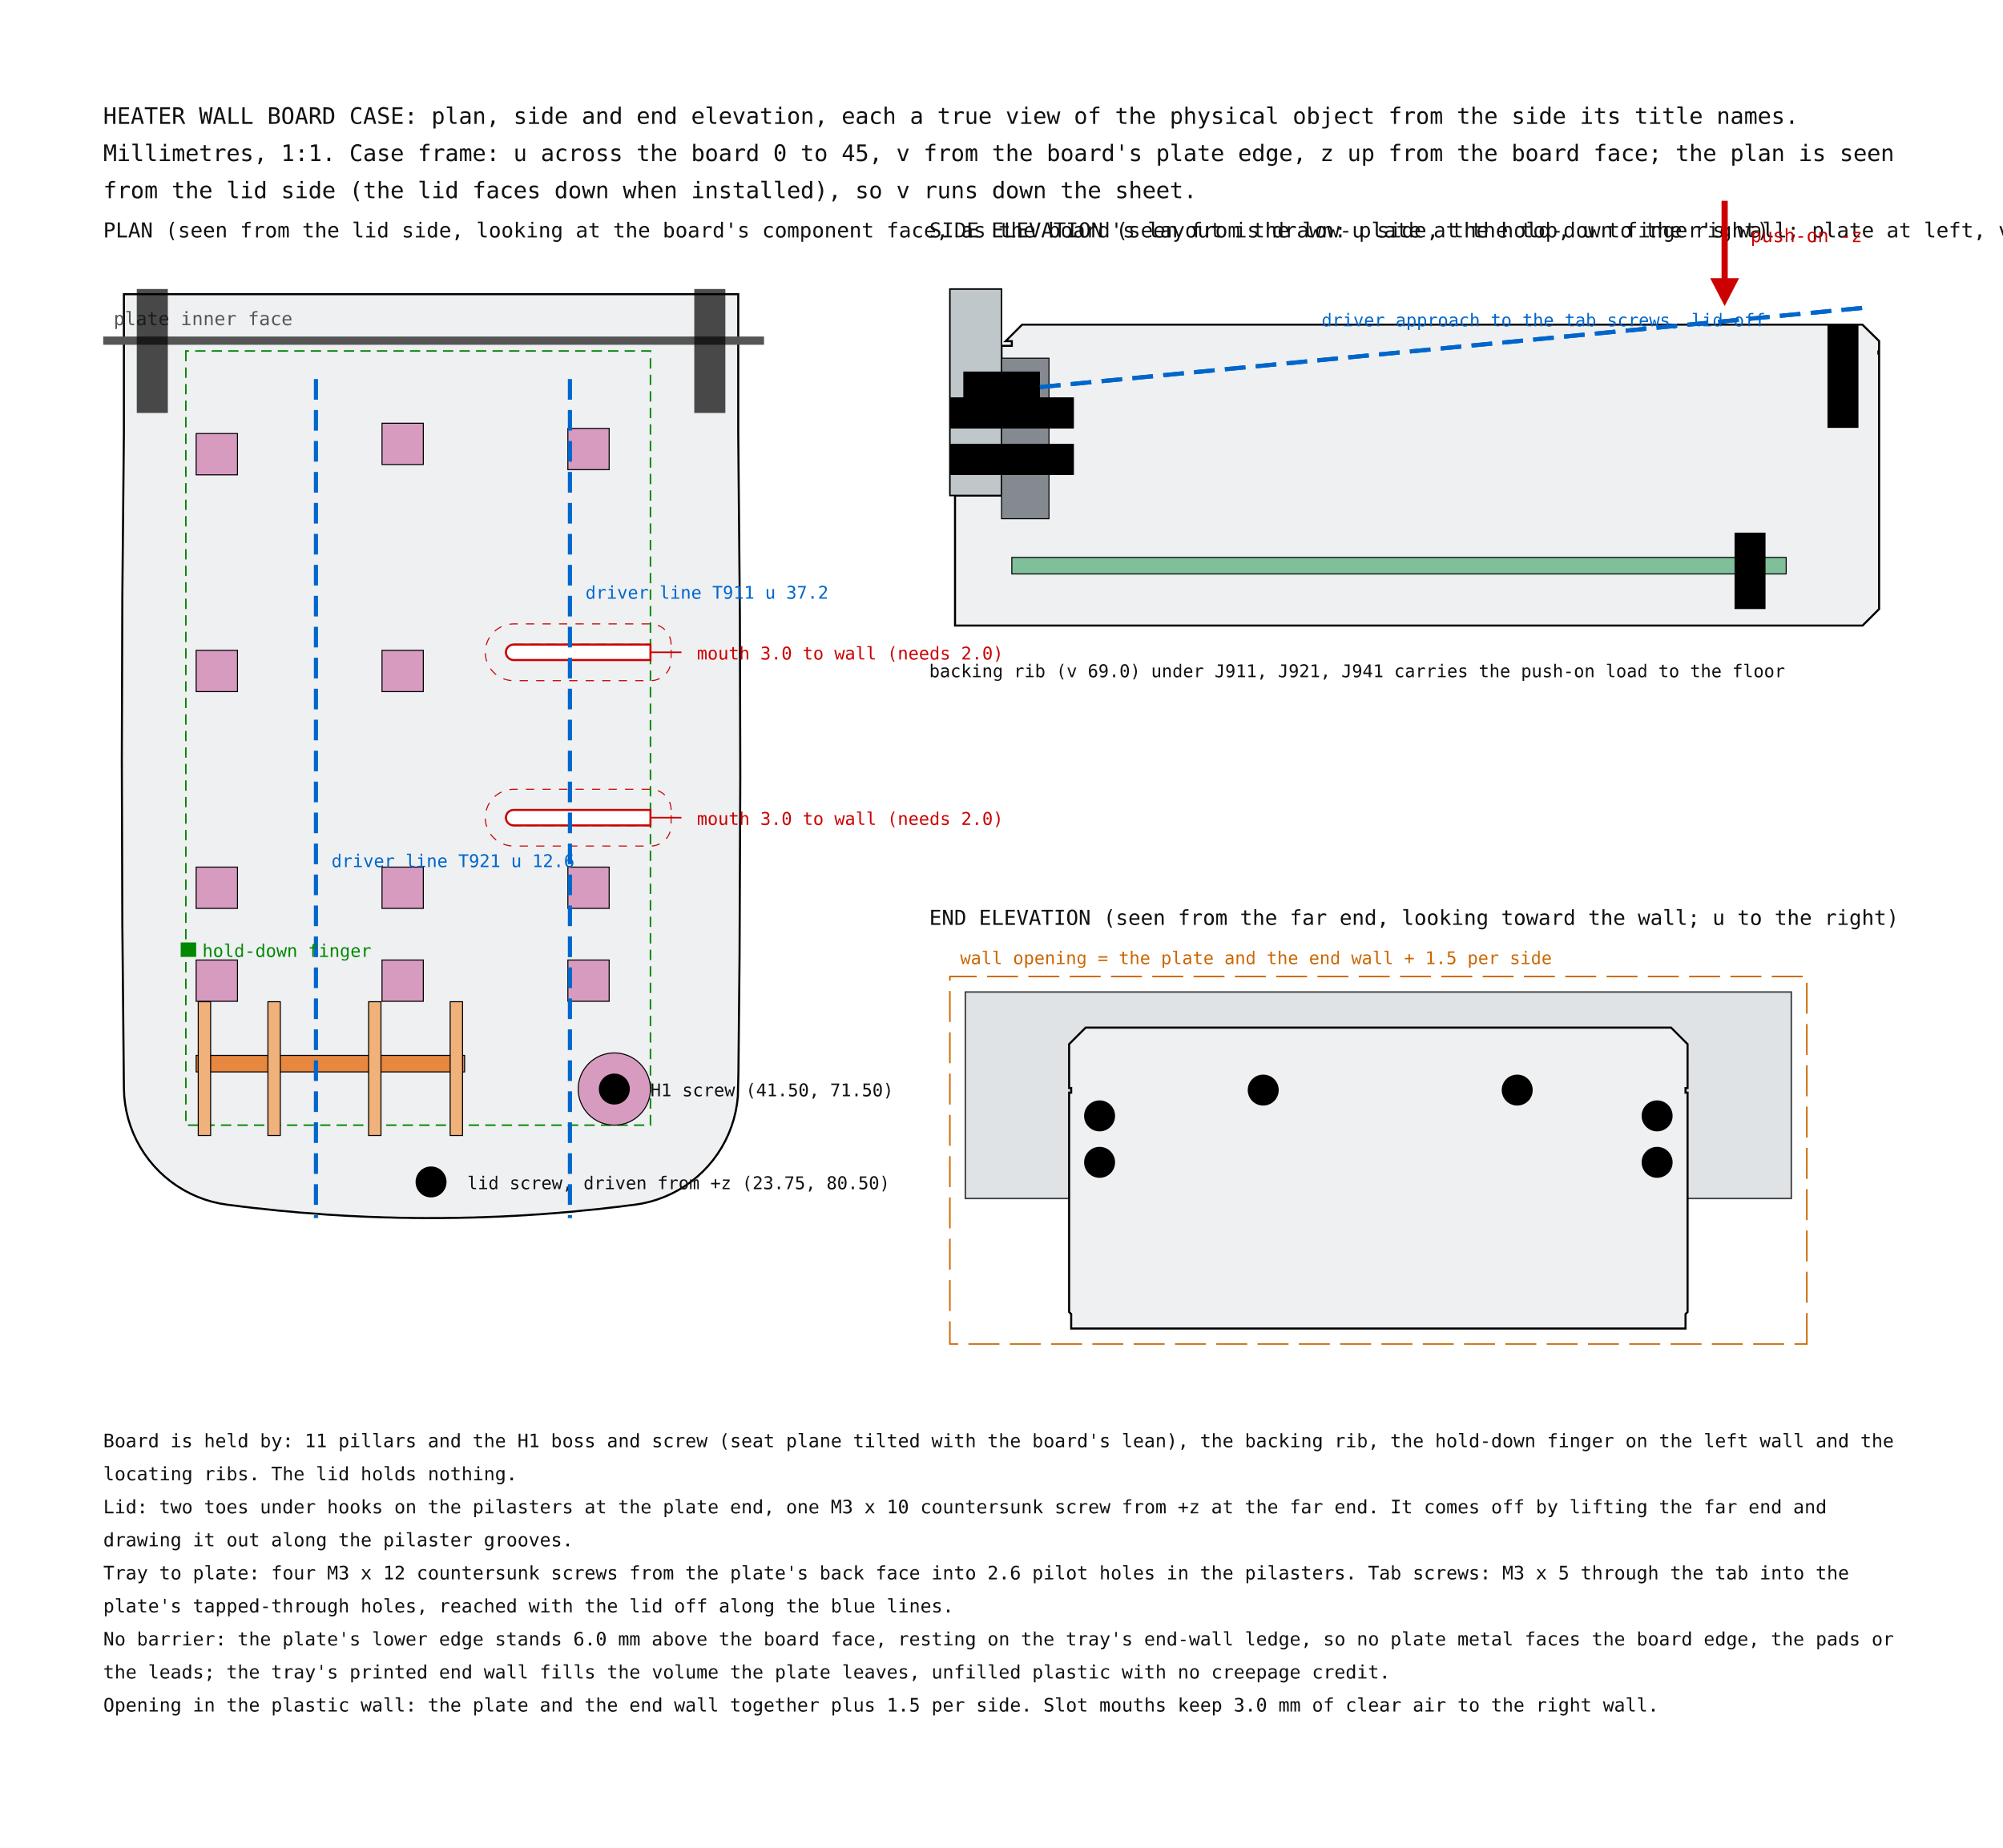
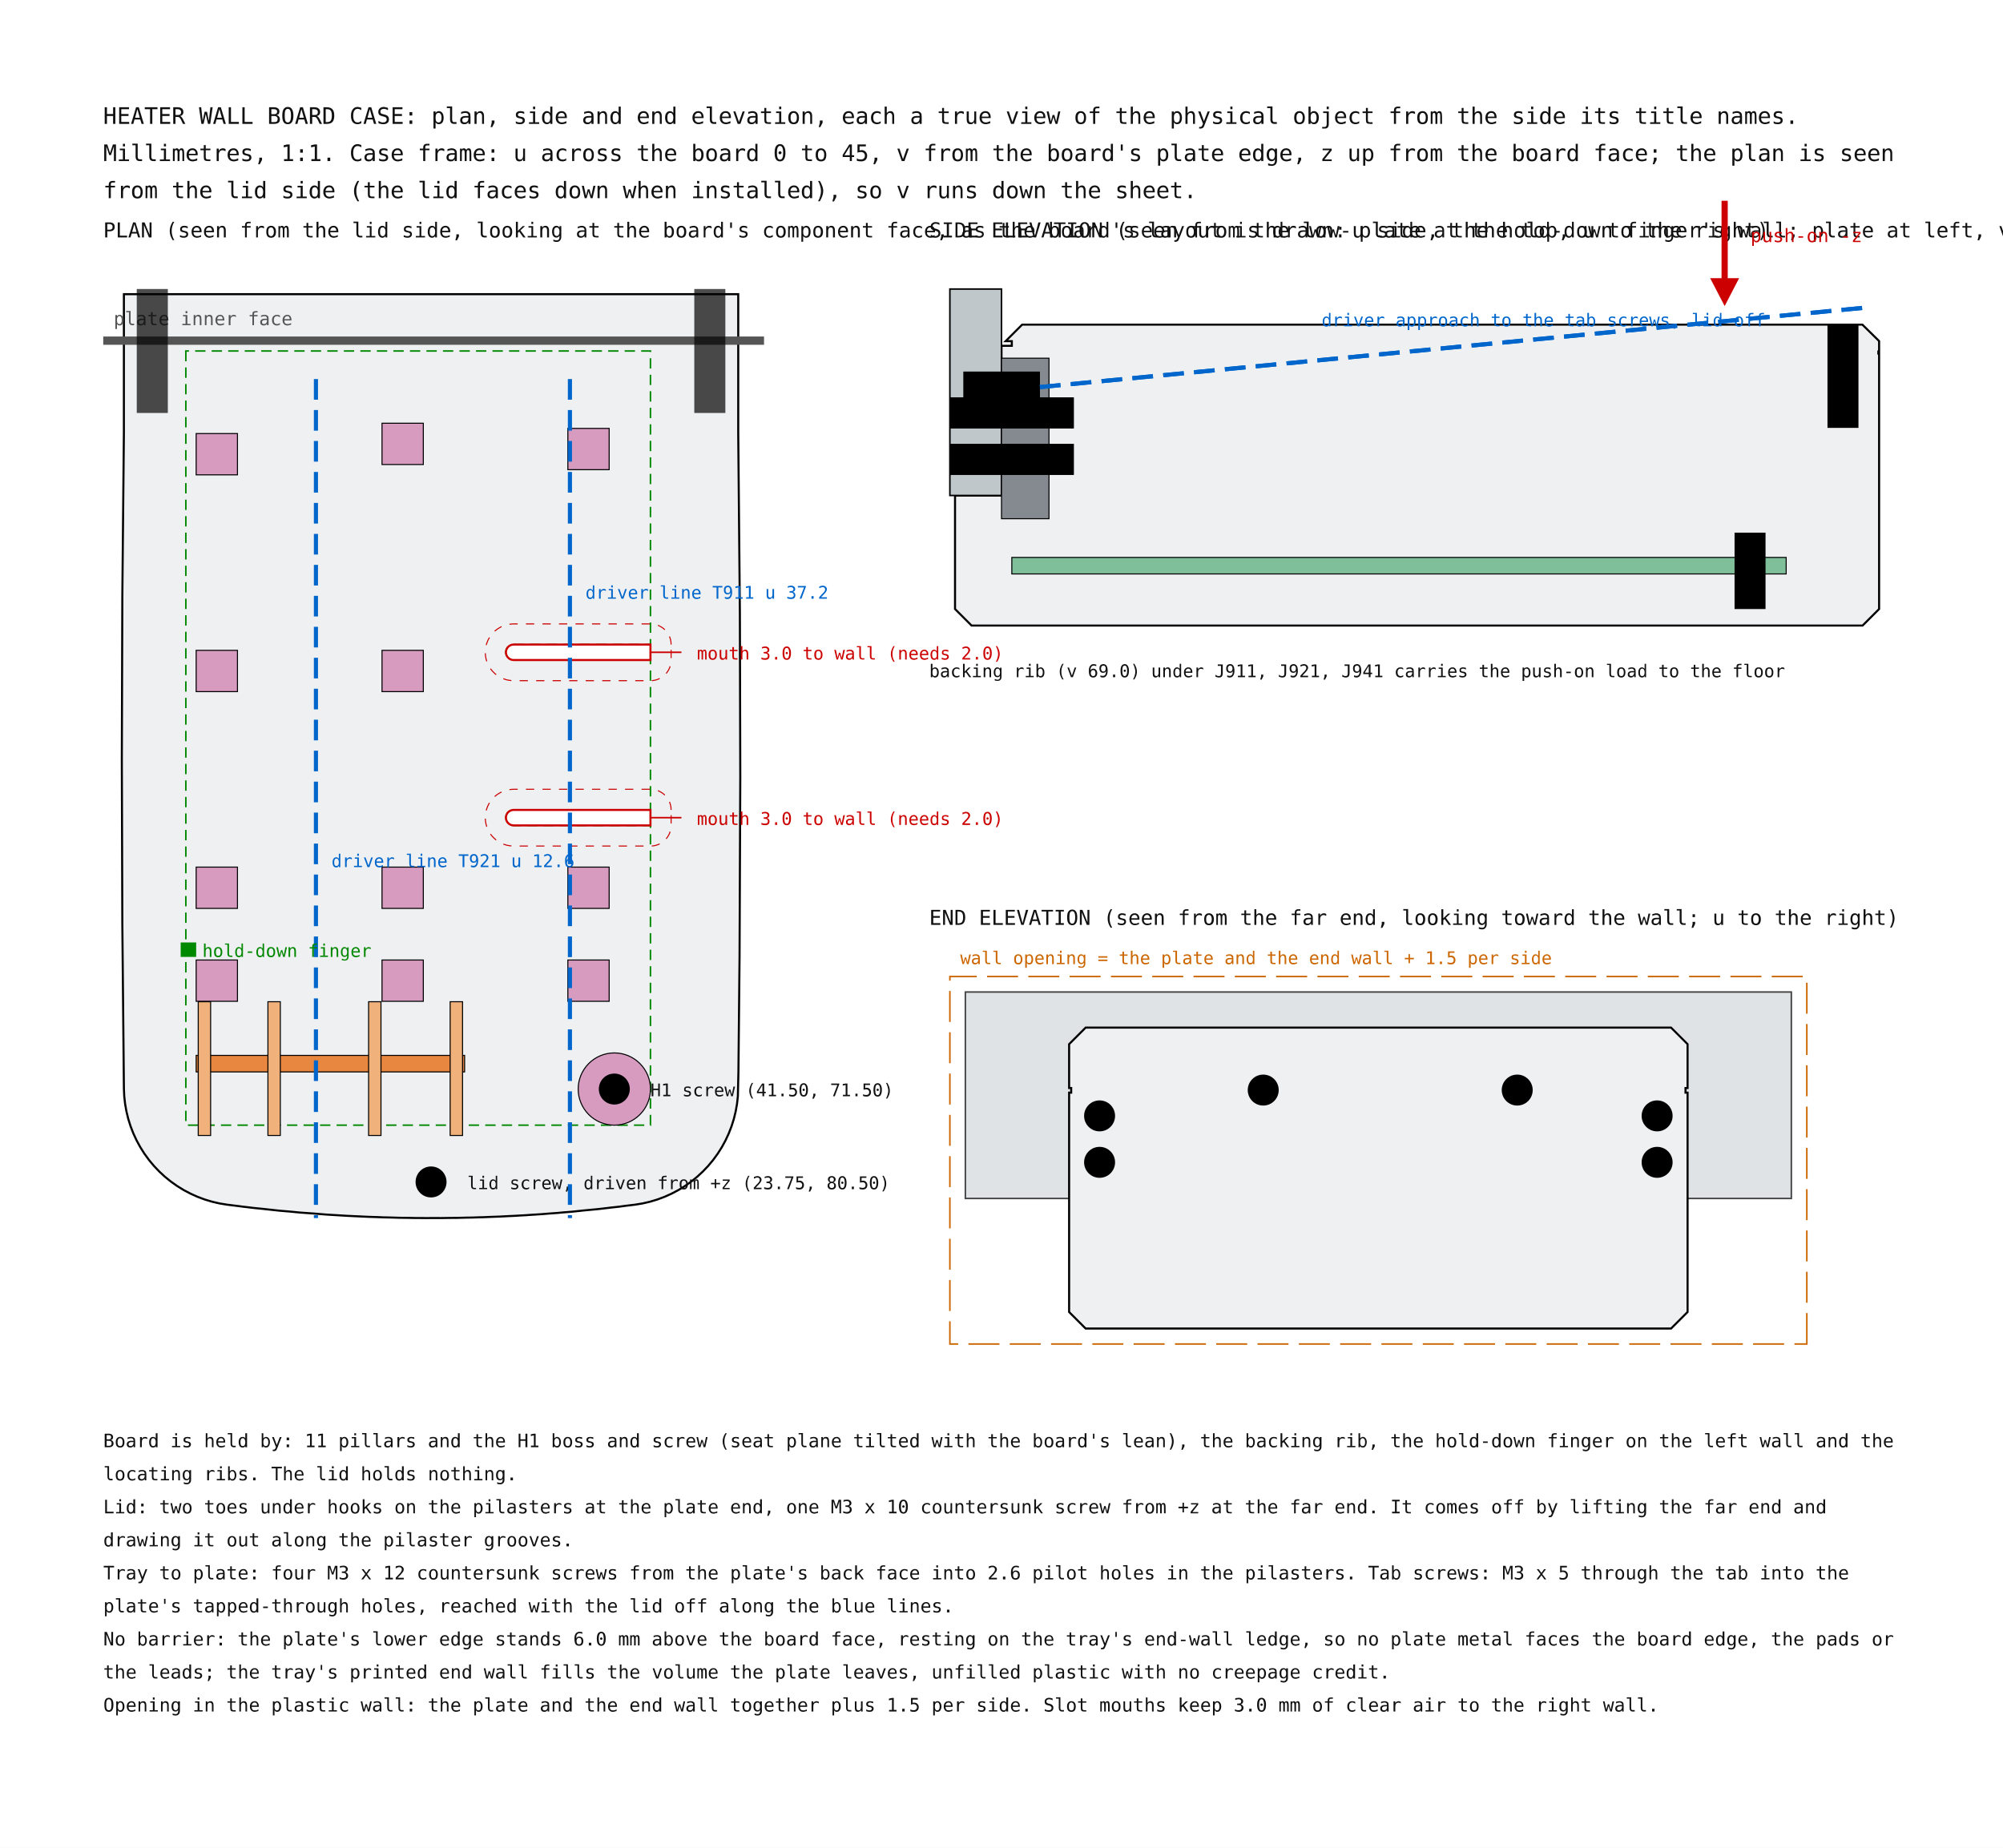
<svg xmlns="http://www.w3.org/2000/svg" width="194.00mm" height="179.00mm" viewBox="0 0 194.000 179.000">
  <rect width="100%" height="100%" fill="#ffffff" />
  <g font-family="monospace" font-size="2.1" fill="#111">
    <text x="10.00" y="12.00" fill="#111" font-size="2.2" text-anchor="start">HEATER WALL BOARD CASE: plan, side and end elevation, each a true view of the physical object from the side its title names.</text>
    <text x="10.00" y="15.60" fill="#111" font-size="2.2" text-anchor="start">Millimetres, 1:1. Case frame: u across the board 0 to 45, v from the board's plate edge, z up from the board face; the plan is seen</text>
    <text x="10.00" y="19.20" fill="#111" font-size="2.2" text-anchor="start">from the lid side (the lid faces down when installed), so v runs down the sheet.</text>
    <text x="10.00" y="23.00" fill="#111" font-size="2.0" text-anchor="start">PLAN (seen from the lid side, looking at the board's component face, as the board's layout is drawn: plate at the top, u to the right)</text>
    <polygon points="11.999,41.929 11.849,57.756 11.799,73.654 11.849,89.551 12.000,105.442 12.033,106.188 12.033,106.188 12.033,106.188 12.048,106.323 12.115,106.930 12.115,106.930 12.115,106.930 12.245,107.666 12.422,108.391 12.422,108.391 12.422,108.391 12.493,108.618 12.646,109.104 12.646,109.104 12.646,109.104 12.916,109.800 12.916,109.800 12.916,109.800 13.167,110.341 13.225,110.466 13.225,110.466 13.230,110.477 13.587,111.131 13.588,111.133 13.588,111.133 13.588,111.133 13.872,111.582 13.987,111.764 13.987,111.764 13.987,111.764 14.427,112.368 14.427,112.368 14.427,112.368 14.666,112.655 14.905,112.942 14.905,112.942 14.905,112.942 15.419,113.483 15.419,113.483 15.419,113.483 15.471,113.532 15.967,113.991 15.967,113.991 15.967,113.991 16.547,114.461 16.547,114.461 16.547,114.461 17.156,114.893 17.792,115.285 18.452,115.634 18.452,115.634 18.452,115.634 19.134,115.940 19.134,115.940 19.134,115.940 19.833,116.201 19.833,116.201 19.833,116.201 20.282,116.336 20.549,116.416 20.549,116.416 20.549,116.416 21.276,116.584 22.013,116.704 23.155,116.845 23.487,116.892 23.874,116.934 24.534,117.016 25.398,117.102 27.060,117.284 28.080,117.369 29.084,117.468 30.331,117.555 31.578,117.658 33.606,117.781 33.606,117.781 33.606,117.781 33.606,117.781 33.606,117.781 35.675,117.879 36.530,117.905 37.159,117.931 37.911,117.946 38.683,117.970 39.583,117.980 40.207,117.993 40.741,117.994 41.261,118.000 41.869,117.996 42.747,117.998 43.499,117.985 44.271,117.980 45.171,117.957 45.794,117.947 46.321,117.928 46.849,117.915 47.481,117.887 48.372,117.856 49.248,117.810 49.855,117.783 50.375,117.751 50.908,117.723 51.530,117.679 52.429,117.623 53.198,117.560 53.949,117.507 54.498,117.455 55.428,117.380 56.523,117.263 57.995,117.124 59.238,116.975 59.975,116.896 60.516,116.821 61.487,116.704 62.224,116.584 62.951,116.416 62.951,116.416 62.951,116.416 63.667,116.201 64.366,115.940 64.366,115.940 64.366,115.940 65.048,115.634 65.048,115.634 65.048,115.634 65.518,115.385 65.708,115.285 65.708,115.285 65.708,115.285 66.344,114.893 66.344,114.893 66.344,114.893 66.670,114.662 66.953,114.461 66.953,114.461 66.953,114.461 67.120,114.326 67.533,113.991 67.533,113.991 67.533,113.991 68.081,113.483 68.595,112.942 68.595,112.942 68.595,112.942 68.817,112.675 69.073,112.368 69.073,112.368 69.073,112.368 69.386,111.938 69.513,111.764 69.513,111.764 69.513,111.764 69.912,111.133 69.912,111.133 69.912,111.133 70.270,110.477 70.584,109.800 70.584,109.800 70.584,109.800 70.854,109.104 70.854,109.104 71.078,108.391 71.255,107.666 71.385,106.930 71.467,106.188 71.520,103.852 71.629,92.724 71.664,84.016 71.700,75.236 71.660,59.338 71.501,41.929 71.501,28.499 12.000,28.499 11.999,41.929" style="fill:#eef0f2;stroke:#000;stroke-width:0.2" />
    <polygon points="18.000,34.000 18.000,109.000 63.000,109.000 63.000,79.960 49.750,79.960 49.583,79.941 49.425,79.886 49.282,79.796 49.164,79.678 49.074,79.535 49.019,79.377 49.000,79.210 49.019,79.043 49.074,78.885 49.164,78.742 49.282,78.624 49.425,78.534 49.583,78.479 49.750,78.460 63.000,78.460 63.000,63.940 49.750,63.940 49.583,63.921 49.425,63.866 49.282,63.776 49.164,63.658 49.074,63.515 49.019,63.357 49.000,63.190 49.019,63.023 49.074,62.865 49.164,62.722 49.282,62.604 49.425,62.514 49.583,62.459 49.750,62.440 63.000,62.440 63.000,34.000 18.000,34.000" style="fill:none;stroke:#080;stroke-width:0.15;stroke-dasharray:1 0.6" />
    <line x1="10.000" y1="33.000" x2="74.000" y2="33.000" style="stroke:#555;stroke-width:0.8" />
    <text x="11.00" y="31.50" fill="#555" font-size="1.8" text-anchor="start">plate inner face</text>
    <polygon points="23.000,42.000 23.000,46.000 19.000,46.000 19.000,42.000 23.000,42.000" style="fill:#d79bc0;stroke:#000;stroke-width:0.1" />
    <polygon points="41.000,41.000 41.000,45.000 37.000,45.000 37.000,41.000 41.000,41.000" style="fill:#d79bc0;stroke:#000;stroke-width:0.1" />
    <polygon points="59.000,41.500 59.000,45.500 55.000,45.500 55.000,41.500 59.000,41.500" style="fill:#d79bc0;stroke:#000;stroke-width:0.1" />
    <polygon points="23.000,63.000 23.000,67.000 19.000,67.000 19.000,63.000 23.000,63.000" style="fill:#d79bc0;stroke:#000;stroke-width:0.1" />
    <polygon points="41.000,63.000 41.000,67.000 37.000,67.000 37.000,63.000 41.000,63.000" style="fill:#d79bc0;stroke:#000;stroke-width:0.1" />
    <polygon points="23.000,84.000 23.000,88.000 19.000,88.000 19.000,84.000 23.000,84.000" style="fill:#d79bc0;stroke:#000;stroke-width:0.1" />
    <polygon points="41.000,84.000 41.000,88.000 37.000,88.000 37.000,84.000 41.000,84.000" style="fill:#d79bc0;stroke:#000;stroke-width:0.1" />
    <polygon points="59.000,84.000 59.000,88.000 55.000,88.000 55.000,84.000 59.000,84.000" style="fill:#d79bc0;stroke:#000;stroke-width:0.1" />
    <polygon points="23.000,93.000 23.000,97.000 19.000,97.000 19.000,93.000 23.000,93.000" style="fill:#d79bc0;stroke:#000;stroke-width:0.1" />
    <polygon points="41.000,93.000 41.000,97.000 37.000,97.000 37.000,93.000 41.000,93.000" style="fill:#d79bc0;stroke:#000;stroke-width:0.1" />
    <polygon points="59.000,93.000 59.000,97.000 55.000,97.000 55.000,93.000 59.000,93.000" style="fill:#d79bc0;stroke:#000;stroke-width:0.1" />
    <polygon points="63.000,105.500 62.983,105.157 62.933,104.817 62.849,104.484 62.734,104.161 62.587,103.850 62.410,103.556 62.206,103.280 61.975,103.025 61.720,102.794 61.444,102.590 61.150,102.413 60.839,102.266 60.516,102.151 60.183,102.067 59.843,102.017 59.500,102.000 59.157,102.017 58.817,102.067 58.484,102.151 58.161,102.266 57.850,102.413 57.556,102.590 57.280,102.794 57.025,103.025 56.794,103.280 56.590,103.556 56.413,103.850 56.266,104.161 56.151,104.484 56.067,104.817 56.017,105.157 56.000,105.500 56.017,105.843 56.067,106.183 56.151,106.516 56.266,106.839 56.413,107.150 56.590,107.444 56.794,107.720 57.025,107.975 57.280,108.206 57.556,108.410 57.850,108.587 58.161,108.734 58.484,108.849 58.817,108.933 59.157,108.983 59.500,109.000 59.843,108.983 60.183,108.933 60.516,108.849 60.839,108.734 61.150,108.587 61.444,108.410 61.720,108.206 61.975,107.975 62.206,107.720 62.410,107.444 62.587,107.150 62.734,106.839 62.849,106.516 62.933,106.183 62.983,105.843 63.000,105.500" style="fill:#d79bc0;stroke:#000;stroke-width:0.1" />
    <polygon points="45.000,102.240 45.000,103.840 19.000,103.840 19.000,102.240 45.000,102.240" style="fill:#e8873f;stroke:#000;stroke-width:0.1" />
    <polygon points="20.400,97.040 20.400,110.000 19.200,110.000 19.200,97.040 20.400,97.040" style="fill:#f0b27a;stroke:#000;stroke-width:0.1" />
    <polygon points="27.150,97.040 27.150,110.000 25.950,110.000 25.950,97.040 27.150,97.040" style="fill:#f0b27a;stroke:#000;stroke-width:0.1" />
    <polygon points="36.900,97.040 36.900,110.000 35.700,110.000 35.700,97.040 36.900,97.040" style="fill:#f0b27a;stroke:#000;stroke-width:0.1" />
    <polygon points="44.800,97.040 44.800,110.000 43.600,110.000 43.600,97.040 44.800,97.040" style="fill:#f0b27a;stroke:#000;stroke-width:0.1" />
    <polygon points="63.000,62.440 49.750,62.440 49.583,62.459 49.425,62.514 49.282,62.604 49.164,62.722 49.074,62.865 49.019,63.023 49.000,63.190 49.019,63.357 49.074,63.515 49.164,63.658 49.282,63.776 49.425,63.866 49.583,63.921 49.750,63.940 63.000,63.940 63.000,62.440" style="fill:#fff;stroke:#c00;stroke-width:0.2" />
    <polygon points="65.000,62.440 64.990,62.244 64.962,62.050 64.914,61.859 64.848,61.675 64.764,61.497 64.663,61.329 64.546,61.171 64.414,61.026 64.269,60.894 64.111,60.777 63.943,60.676 63.765,60.592 63.581,60.526 63.390,60.478 63.196,60.450 63.000,60.440 49.750,60.440 49.526,60.453 49.359,60.471 49.138,60.509 48.923,60.571 48.764,60.627 48.557,60.712 48.361,60.821 48.218,60.910 48.035,61.040 47.868,61.189 47.749,61.308 47.600,61.475 47.470,61.658 47.381,61.801 47.272,61.997 47.187,62.204 47.131,62.363 47.069,62.578 47.031,62.799 47.013,62.966 47.000,63.190 47.013,63.414 47.031,63.581 47.069,63.802 47.131,64.017 47.187,64.176 47.272,64.383 47.381,64.579 47.470,64.722 47.600,64.905 47.749,65.072 47.868,65.191 48.035,65.340 48.218,65.470 48.361,65.559 48.557,65.668 48.764,65.753 48.923,65.809 49.138,65.871 49.359,65.909 49.526,65.927 49.750,65.940 63.000,65.940 63.196,65.930 63.390,65.902 63.581,65.854 63.765,65.788 63.943,65.704 64.111,65.603 64.269,65.486 64.414,65.354 64.546,65.209 64.663,65.051 64.764,64.883 64.848,64.705 64.914,64.521 64.962,64.330 64.990,64.136 65.000,63.940 65.000,62.440" style="fill:none;stroke:#c00;stroke-width:0.1;stroke-dasharray:0.8 0.8" />
    <line x1="63.000" y1="63.190" x2="66.000" y2="63.190" style="stroke:#c00;stroke-width:0.15" />
    <text x="67.50" y="63.89" fill="#c00" font-size="1.7" text-anchor="start">mouth 3.0 to wall (needs 2.0)</text>
    <polygon points="63.000,78.460 49.750,78.460 49.583,78.479 49.425,78.534 49.282,78.624 49.164,78.742 49.074,78.885 49.019,79.043 49.000,79.210 49.019,79.377 49.074,79.535 49.164,79.678 49.282,79.796 49.425,79.886 49.583,79.941 49.750,79.960 63.000,79.960 63.000,78.460" style="fill:#fff;stroke:#c00;stroke-width:0.2" />
    <polygon points="65.000,78.460 64.990,78.264 64.962,78.070 64.914,77.879 64.848,77.695 64.764,77.517 64.663,77.349 64.546,77.191 64.414,77.046 64.269,76.914 64.111,76.797 63.943,76.696 63.765,76.612 63.581,76.546 63.390,76.498 63.196,76.470 63.000,76.460 49.750,76.460 49.526,76.473 49.359,76.491 49.138,76.529 48.923,76.591 48.764,76.647 48.557,76.732 48.361,76.841 48.218,76.930 48.035,77.060 47.868,77.209 47.749,77.328 47.600,77.495 47.470,77.678 47.381,77.821 47.272,78.017 47.187,78.224 47.131,78.383 47.069,78.598 47.031,78.819 47.013,78.986 47.000,79.210 47.013,79.434 47.031,79.601 47.069,79.822 47.131,80.037 47.187,80.196 47.272,80.403 47.381,80.599 47.470,80.742 47.600,80.925 47.749,81.092 47.868,81.211 48.035,81.360 48.218,81.490 48.361,81.579 48.557,81.688 48.764,81.773 48.923,81.829 49.138,81.891 49.359,81.929 49.526,81.947 49.750,81.960 63.000,81.960 63.196,81.950 63.390,81.922 63.581,81.874 63.765,81.808 63.943,81.724 64.111,81.623 64.269,81.506 64.414,81.374 64.546,81.229 64.663,81.071 64.764,80.903 64.848,80.725 64.914,80.541 64.962,80.350 64.990,80.156 65.000,79.960 65.000,78.460" style="fill:none;stroke:#c00;stroke-width:0.1;stroke-dasharray:0.8 0.8" />
    <line x1="63.000" y1="79.210" x2="66.000" y2="79.210" style="stroke:#c00;stroke-width:0.15" />
    <text x="67.50" y="79.91" fill="#c00" font-size="1.7" text-anchor="start">mouth 3.0 to wall (needs 2.0)</text>
    <circle cx="59.500" cy="105.500" r="1.500" style="fill:#000" />
    <text x="63.00" y="106.20" fill="#111" font-size="1.7" text-anchor="start">H1 screw (41.50, 71.50)</text>
    <line x1="14.750" y1="28.000" x2="14.750" y2="40.000" style="stroke:#000;stroke-width:3.00;stroke-opacity:0.45" />
    <line x1="14.750" y1="28.000" x2="14.750" y2="40.000" style="stroke:#000;stroke-width:3.00;stroke-opacity:0.45" />
    <line x1="68.750" y1="28.000" x2="68.750" y2="40.000" style="stroke:#000;stroke-width:3.00;stroke-opacity:0.45" />
    <line x1="68.750" y1="28.000" x2="68.750" y2="40.000" style="stroke:#000;stroke-width:3.00;stroke-opacity:0.45" />
    <circle cx="41.750" cy="114.500" r="1.500" style="fill:#000" />
    <text x="45.25" y="115.20" fill="#111" font-size="1.7" text-anchor="start">lid screw, driven from +z (23.75, 80.50)</text>
    <line x1="30.600" y1="36.720" x2="30.600" y2="118.000" style="stroke:#06c;stroke-width:0.4;stroke-dasharray:2 1" />
    <text x="32.10" y="84.00" fill="#06c" font-size="1.7" text-anchor="start">driver line T921 u 12.6</text>
    <line x1="55.200" y1="36.720" x2="55.200" y2="118.000" style="stroke:#06c;stroke-width:0.4;stroke-dasharray:2 1" />
    <text x="56.70" y="58.00" fill="#06c" font-size="1.7" text-anchor="start">driver line T911 u 37.2</text>
    <line x1="17.500" y1="92.000" x2="19.000" y2="92.000" style="stroke:#080;stroke-width:1.4" />
    <text x="19.60" y="92.70" fill="#080" font-size="1.7" text-anchor="start">hold-down finger</text>
    <text x="90.00" y="23.00" fill="#111" font-size="2.0" text-anchor="start">SIDE ELEVATION (seen from the low-u side, the hold-down finger's wall; plate at left, v to the right)</text>
-     <polygon points="92.499,48.000 96.999,47.999 97.000,33.499 97.999,33.499 97.999,33.051 97.399,33.050 99.000,31.449 180.381,31.449 182.000,33.040 182.000,34.050 181.927,34.051 181.927,34.250 182.000,34.250 182.000,59.000 180.399,60.601 92.500,60.601 92.499,48.000" style="fill:#eef0f2;stroke:#000;stroke-width:0.2" />
+     <polygon points="92.499,59.000 92.499,48.000 96.999,47.999 97.000,33.499 97.999,33.499 97.999,33.051 97.399,33.050 99.000,31.449 180.381,31.449 182.000,33.040 182.000,34.050 181.927,34.051 181.927,34.250 182.000,34.250 182.000,59.000 180.399,60.601 94.100,60.601 92.499,59.000" style="fill:#eef0f2;stroke:#000;stroke-width:0.2" />
    <polygon points="173.000,55.600 173.000,54.000 98.000,54.000 98.000,55.600 173.000,55.600" style="fill:#7fbf9a;stroke:#000;stroke-width:0.1" />
    <polygon points="97.000,48.000 97.000,28.000 92.000,28.000 92.000,48.000 97.000,48.000" style="fill:#bfc7ca;stroke:#000;stroke-width:0.15" />
    <polygon points="101.600,50.250 101.600,34.700 97.000,34.700 97.000,50.250 101.600,50.250" style="fill:#858a90;stroke:#000;stroke-width:0.1" />
    <line x1="167.040" y1="19.450" x2="167.040" y2="28.950" style="stroke:#c00;stroke-width:0.6" />
    <polygon points="165.640,26.950 168.440,26.950 167.040,29.650" style="fill:#c00" />
    <text x="169.54" y="23.45" fill="#c00" font-size="1.8" text-anchor="start">push-on -z</text>
    <line x1="93.320" y1="37.500" x2="100.720" y2="37.500" style="stroke:#000;stroke-width:3.00" />
    <line x1="93.320" y1="37.500" x2="100.720" y2="37.500" style="stroke:#000;stroke-width:3.00" />
    <line x1="169.500" y1="59.000" x2="169.500" y2="51.600" style="stroke:#000;stroke-width:3.00" />
    <line x1="92.000" y1="44.500" x2="104.000" y2="44.500" style="stroke:#000;stroke-width:3.00" />
    <line x1="92.000" y1="40.000" x2="104.000" y2="40.000" style="stroke:#000;stroke-width:3.00" />
    <line x1="92.000" y1="44.500" x2="104.000" y2="44.500" style="stroke:#000;stroke-width:3.00" />
    <line x1="92.000" y1="40.000" x2="104.000" y2="40.000" style="stroke:#000;stroke-width:3.00" />
    <line x1="178.500" y1="41.450" x2="178.500" y2="31.450" style="stroke:#000;stroke-width:3.00" />
    <line x1="100.720" y1="37.500" x2="180.720" y2="29.797" style="stroke:#06c;stroke-width:0.4;stroke-dasharray:2 1" />
    <line x1="100.720" y1="37.500" x2="180.720" y2="29.797" style="stroke:#06c;stroke-width:0.4;stroke-dasharray:2 1" />
    <text x="128.00" y="31.61" fill="#06c" font-size="1.7" text-anchor="start">driver approach to the tab screws, lid off</text>
    <text x="90.00" y="65.60" fill="#111" font-size="1.7" text-anchor="start">backing rib (v 69.0) under J911, J921, J941 carries the push-on load to the floor</text>
    <text x="90.00" y="89.60" fill="#111" font-size="2.0" text-anchor="start">END ELEVATION (seen from the far end, looking toward the wall; u to the right)</text>
    <polygon points="177.000,132.200 177.000,92.600 90.000,92.600 90.000,132.200 177.000,132.200" style="fill:none" />
    <polygon points="173.500,116.100 173.500,96.100 93.500,96.100 93.500,116.100 173.500,116.100" style="fill:#dfe3e6;stroke:#444;stroke-width:0.15" />
    <polygon points="175.000,130.200 175.000,94.600 92.000,94.600 92.000,130.200 175.000,130.200" style="fill:none;stroke:#c60;stroke-width:0.15;stroke-dasharray:3 1" />
-     <polygon points="103.749,128.701 103.749,127.300 103.549,127.100 103.549,105.850 103.749,105.849 103.749,105.400 103.549,105.400 103.549,101.150 105.150,99.549 161.849,99.549 163.450,101.150 163.449,105.401 163.251,105.401 163.251,105.849 163.450,105.850 163.450,127.100 163.251,127.300 163.250,128.701 103.749,128.701" style="fill:#eef0f2;stroke:#000;stroke-width:0.2" />
+     <polygon points="105.149,128.701 103.549,127.100 103.549,105.850 103.749,105.849 103.749,105.400 103.549,105.400 103.549,101.150 105.150,99.549 161.849,99.549 163.450,101.150 163.449,105.401 163.251,105.401 163.251,105.849 163.450,105.850 163.450,127.100 161.850,128.701 105.149,128.701" style="fill:#eef0f2;stroke:#000;stroke-width:0.2" />
    <circle cx="106.500" cy="112.600" r="1.500" style="fill:#000" />
    <circle cx="106.500" cy="108.100" r="1.500" style="fill:#000" />
    <circle cx="160.500" cy="112.600" r="1.500" style="fill:#000" />
    <circle cx="160.500" cy="108.100" r="1.500" style="fill:#000" />
    <circle cx="122.350" cy="105.600" r="1.500" style="fill:#000" />
    <circle cx="146.950" cy="105.600" r="1.500" style="fill:#000" />
    <text x="93.00" y="93.40" fill="#c60" font-size="1.7" text-anchor="start">wall opening = the plate and the end wall + 1.5 per side</text>
    <text x="10.00" y="140.20" fill="#111" font-size="1.8" text-anchor="start">Board is held by: 11 pillars and the H1 boss and screw (seat plane tilted with the board's lean), the backing rib, the hold-down finger on the left wall and the</text>
    <text x="10.00" y="143.40" fill="#111" font-size="1.8" text-anchor="start">locating ribs. The lid holds nothing.</text>
    <text x="10.00" y="146.60" fill="#111" font-size="1.8" text-anchor="start">Lid: two toes under hooks on the pilasters at the plate end, one M3 x 10 countersunk screw from +z at the far end. It comes off by lifting the far end and</text>
    <text x="10.00" y="149.80" fill="#111" font-size="1.8" text-anchor="start">drawing it out along the pilaster grooves.</text>
    <text x="10.00" y="153.00" fill="#111" font-size="1.8" text-anchor="start">Tray to plate: four M3 x 12 countersunk screws from the plate's back face into 2.6 pilot holes in the pilasters. Tab screws: M3 x 5 through the tab into the</text>
    <text x="10.00" y="156.20" fill="#111" font-size="1.8" text-anchor="start">plate's tapped-through holes, reached with the lid off along the blue lines.</text>
    <text x="10.00" y="159.40" fill="#111" font-size="1.8" text-anchor="start">No barrier: the plate's lower edge stands 6.0 mm above the board face, resting on the tray's end-wall ledge, so no plate metal faces the board edge, the pads or</text>
    <text x="10.00" y="162.60" fill="#111" font-size="1.8" text-anchor="start">the leads; the tray's printed end wall fills the volume the plate leaves, unfilled plastic with no creepage credit.</text>
    <text x="10.00" y="165.80" fill="#111" font-size="1.8" text-anchor="start">Opening in the plastic wall: the plate and the end wall together plus 1.5 per side. Slot mouths keep 3.0 mm of clear air to the right wall.</text>
  </g>
</svg>
